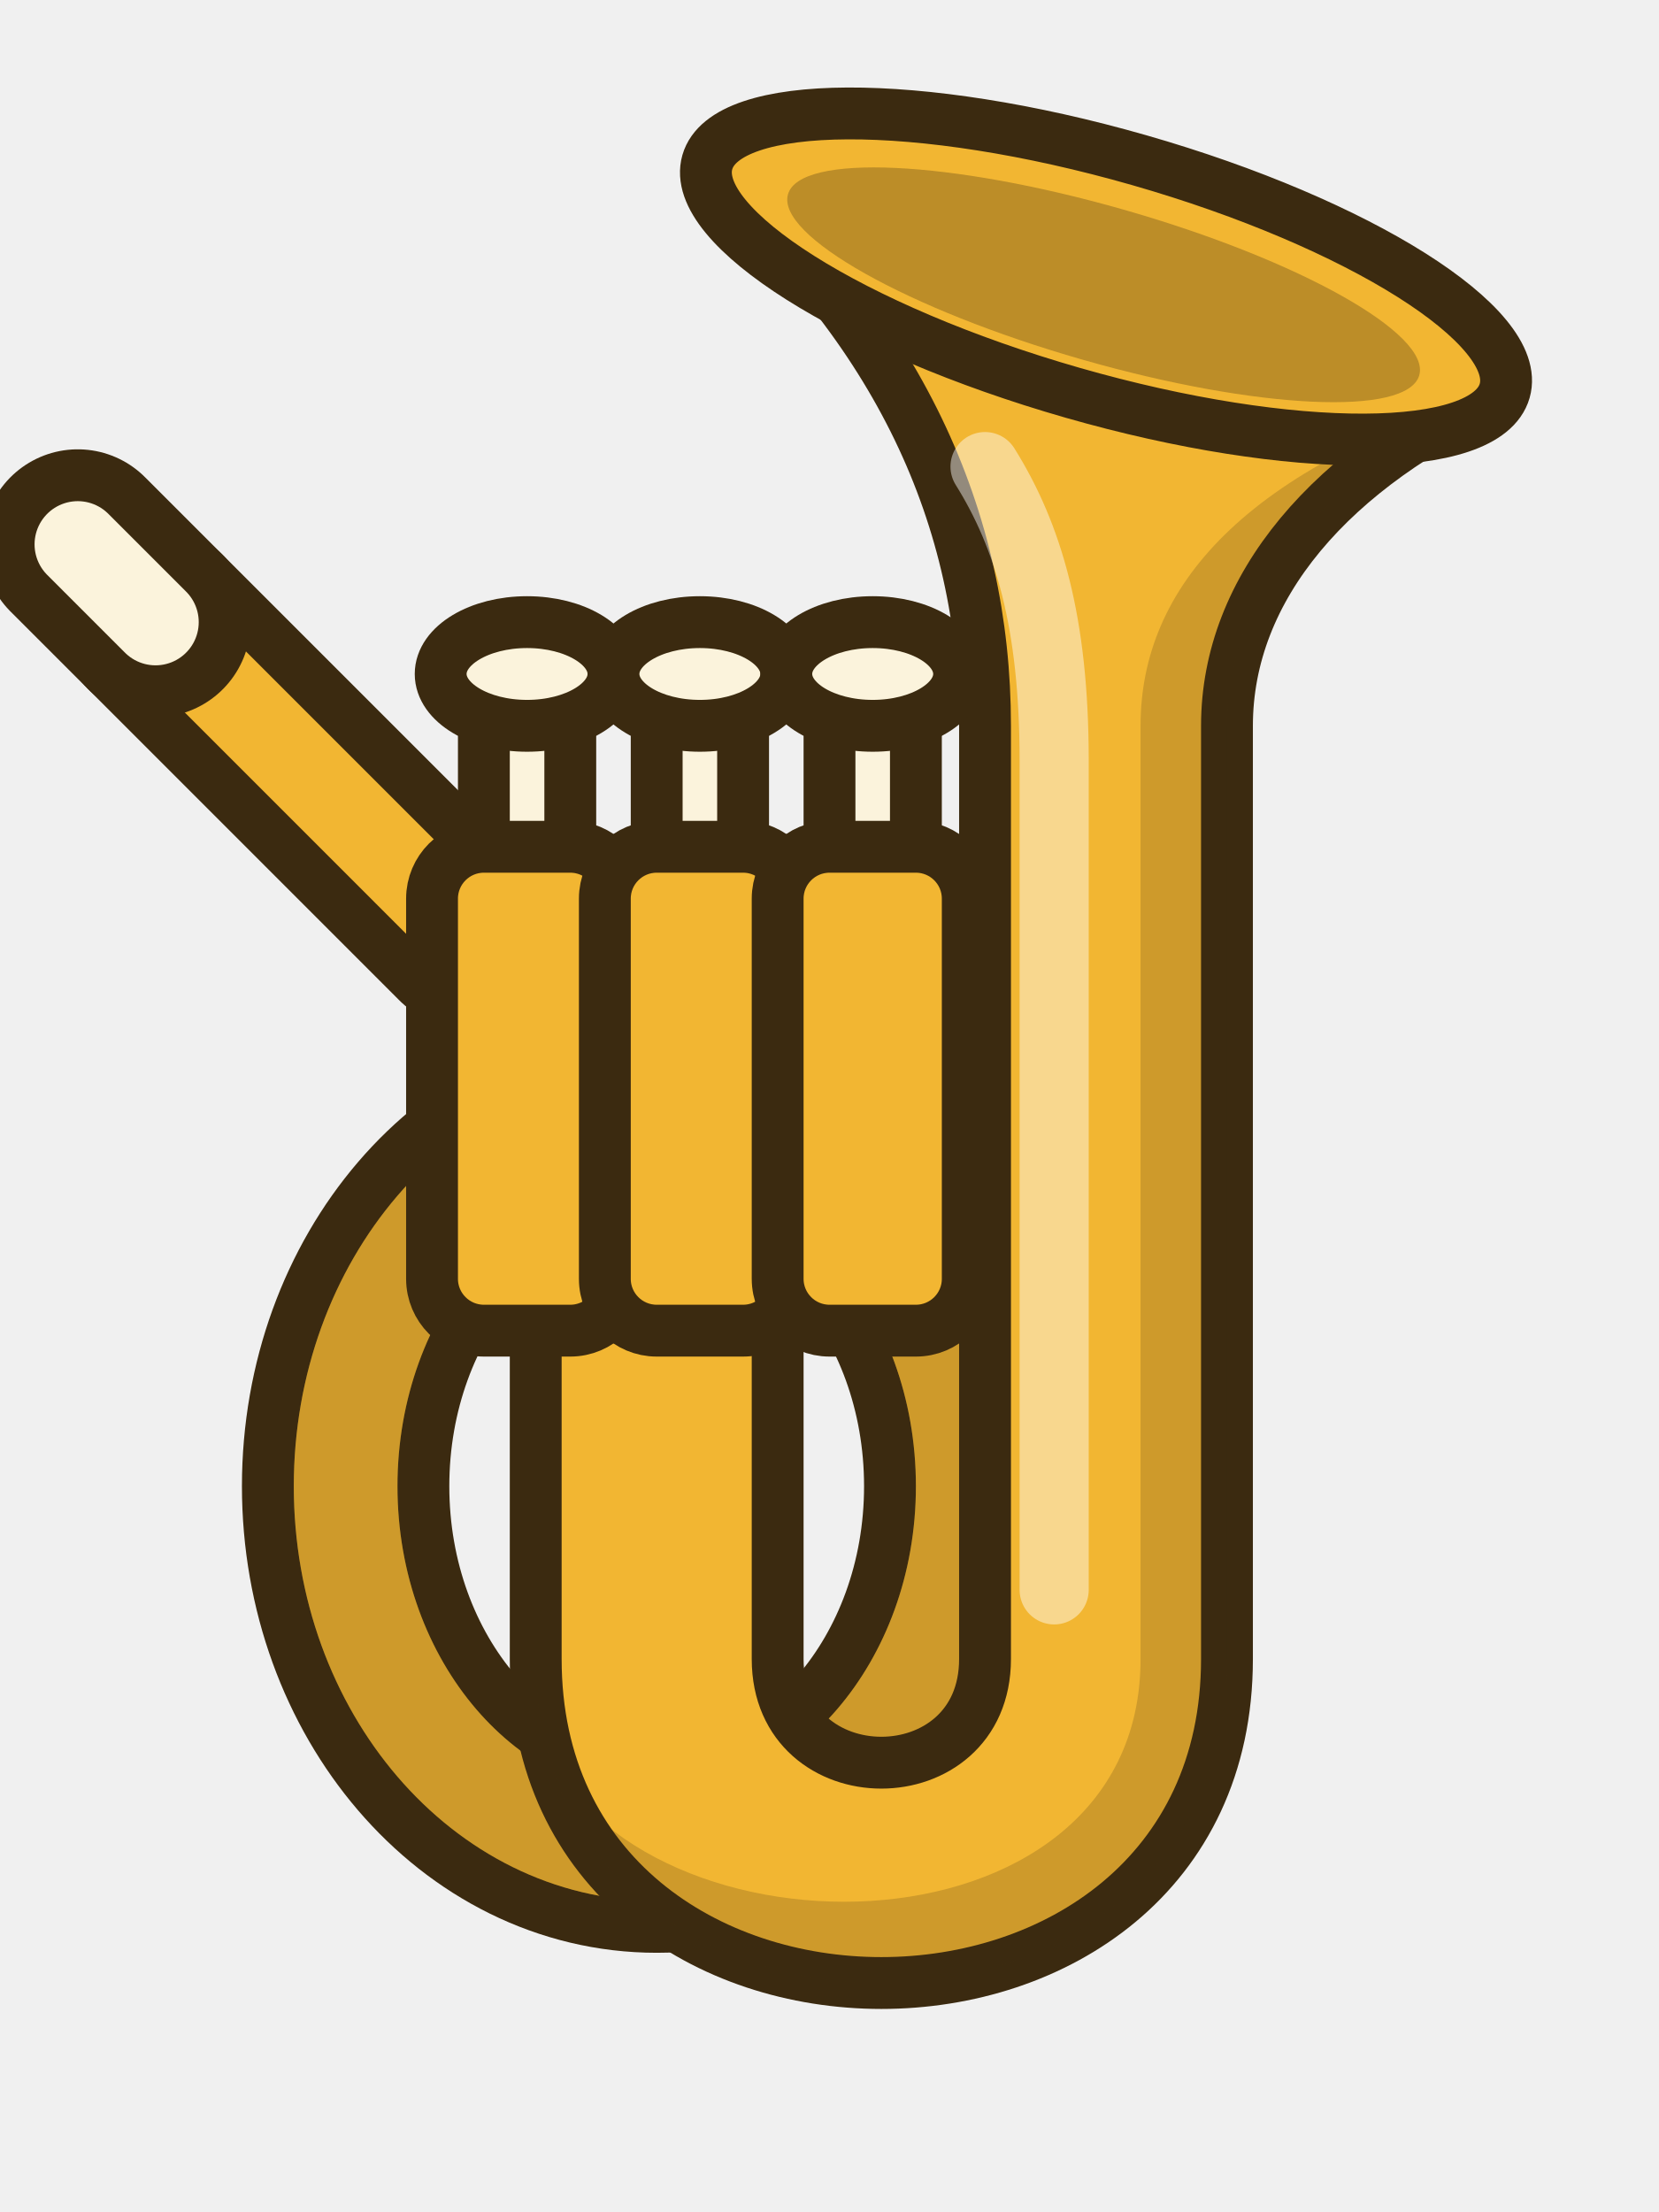
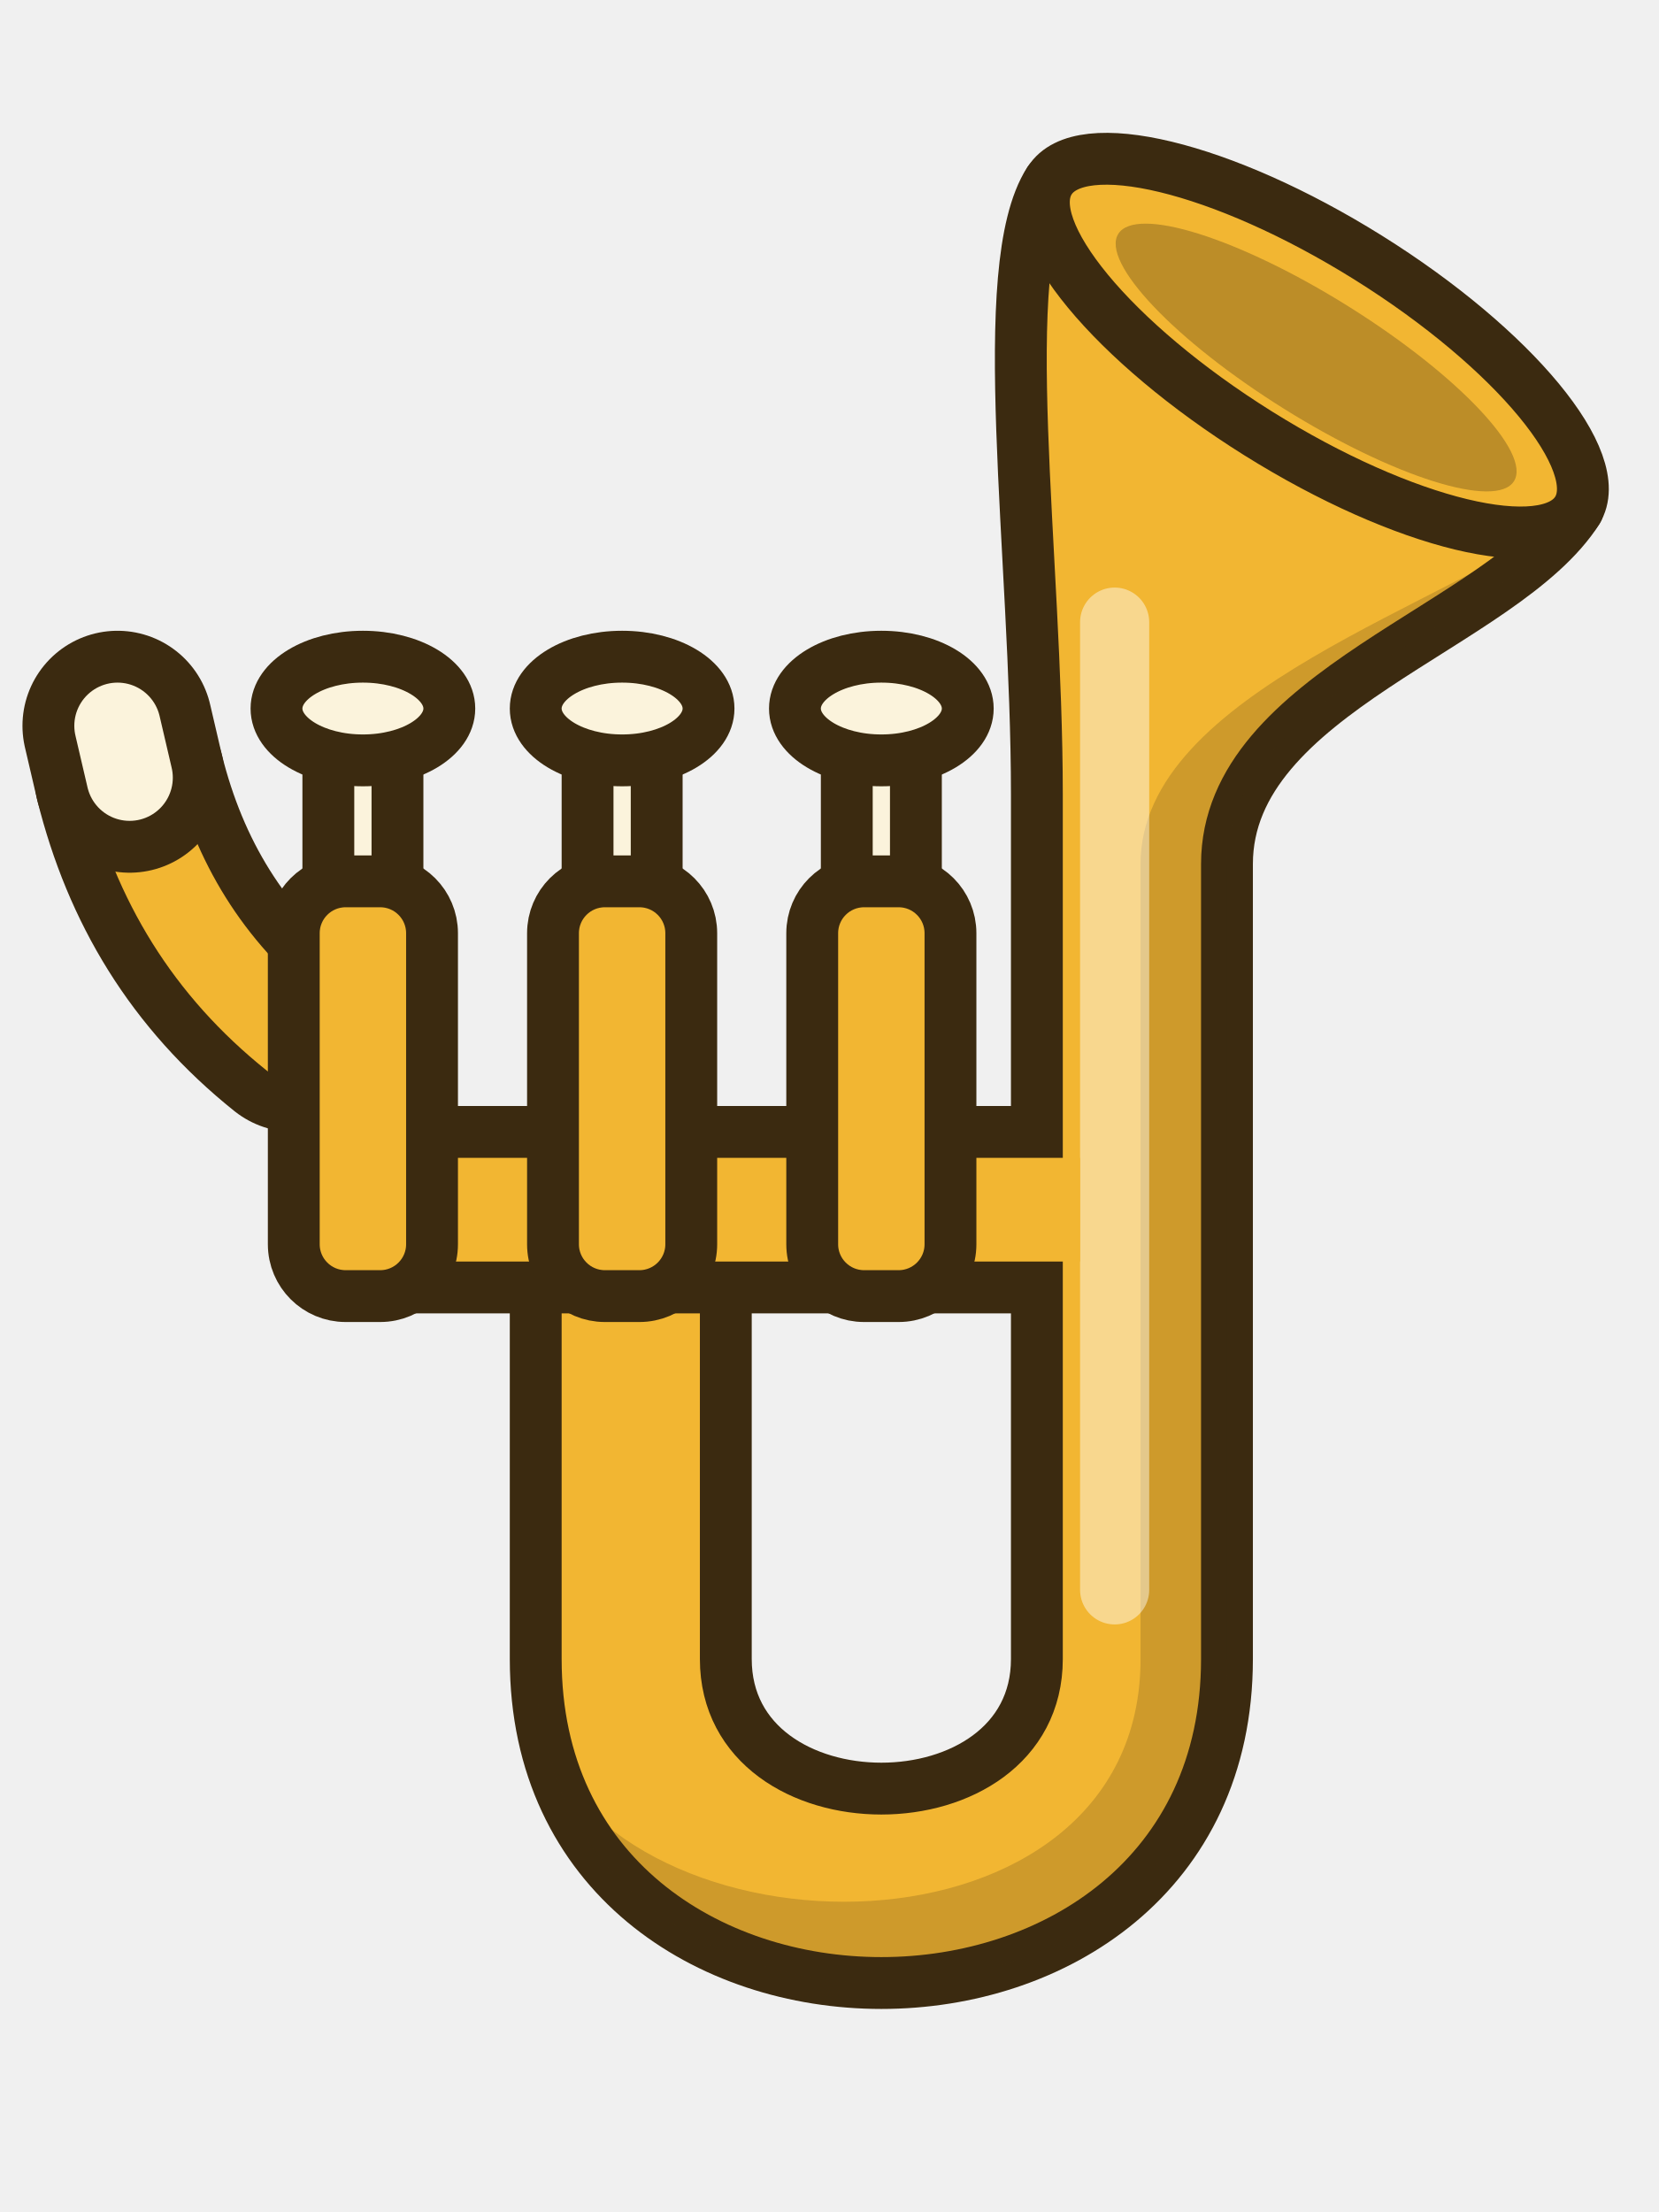
<svg xmlns="http://www.w3.org/2000/svg" viewBox="0 0 96 128">
-   <ellipse cx="38" cy="86" rx="18" ry="21" fill="none" stroke="#3b2a10" stroke-width="12" />
-   <ellipse cx="38" cy="86" rx="18" ry="21" fill="none" stroke="#f2b632" stroke-width="6" />
-   <ellipse cx="38" cy="86" rx="18" ry="21" fill="none" stroke="#3b2a10" stroke-width="6" opacity="0.2" />
-   <path d="M41 9.5 C 52 19, 57 30, 57 42 L 57 96 C 57 104, 45 104, 45 96 L 45 70 L 31 70 L 31 96 C 31 121, 71 121, 71 96 L 71 42 C 71 34, 77 27, 87 22.5 Z" fill="#f2b632" stroke="#3b2a10" stroke-width="3" stroke-linejoin="round" />
-   <path d="M87 22.5 C 77 27, 71 34, 71 42 L 71 96 C 71 121, 31 121, 31 96 L 31 100 C 36 114, 66 114, 66 96 L 66 42 C 66 34, 72 27, 87 22.5 Z" fill="#3b2a10" opacity="0.2" />
-   <path d="M57 27 C 59.5 31, 61 36, 61 44 L 61 92" fill="none" stroke="#ffffff" stroke-width="4" stroke-linecap="round" opacity="0.45" />
-   <ellipse cx="64" cy="16" rx="24" ry="7" transform="rotate(16 64 16)" fill="#f2b632" stroke="#3b2a10" stroke-width="3" />
-   <ellipse cx="64" cy="16.5" rx="19" ry="4.5" transform="rotate(16 64 16)" fill="#3b2a10" opacity="0.3" />
-   <path d="M27 54 L9 36" fill="none" stroke="#3b2a10" stroke-width="11" stroke-linecap="round" />
-   <path d="M27 54 L9 36" fill="none" stroke="#f2b632" stroke-width="5" stroke-linecap="round" />
-   <path d="M9 36 L4.5 31.5" fill="none" stroke="#3b2a10" stroke-width="11" stroke-linecap="round" />
-   <path d="M9 36 L4.5 31.5" fill="none" stroke="#fbf3dc" stroke-width="5" stroke-linecap="round" />
+   <path d="M60.7 10.5 C 57.5 15.5, 60 32, 60 46 L 60 96 C 60 106, 42 106, 42 96 L 42 74 L 31 74 L 31 96 C 31 121, 71 121, 71 96 L 71 50 C 71 40, 87 36.3, 91.3 29.5 Z" fill="#f2b632" stroke="#3b2a10" stroke-width="3" stroke-linejoin="round" />
+   <path d="M91.3 29.5 C 87 36.3, 71 40, 71 50 L 71 96 C 71 121, 31 121, 31 96 L 31 100 C 36 114, 66 114, 66 96 L 66 50 C 66 40, 84 35, 91.3 29.5 Z" fill="#3b2a10" opacity="0.2" />
+   <path d="M64.5 36 L 64.5 92" fill="none" stroke="#ffffff" stroke-width="4" stroke-linecap="round" opacity="0.45" />
+   <ellipse cx="76" cy="20" rx="18" ry="6" transform="rotate(32 76 20)" fill="#f2b632" stroke="#3b2a10" stroke-width="3" />
+   <ellipse cx="76.5" cy="20.5" rx="13.5" ry="3.5" transform="rotate(32 76 20)" fill="#3b2a10" opacity="0.3" />
+   <path d="M17 60 C 12 56, 9 51, 7.5 45" fill="none" stroke="#3b2a10" stroke-width="11" stroke-linecap="round" />
+   <path d="M17 60 C 12 56, 9 51, 7.5 45" fill="none" stroke="#f2b632" stroke-width="5" stroke-linecap="round" />
+   <path d="M7.5 45 L6.8 42" fill="none" stroke="#3b2a10" stroke-width="11" stroke-linecap="round" />
+   <path d="M7.5 45 L6.8 42" fill="none" stroke="#fbf3dc" stroke-width="5" stroke-linecap="round" />
+   <path d="M21 70 L60 70" fill="none" stroke="#3b2a10" stroke-width="12" />
+   <path d="M21 70 L62.5 70" fill="none" stroke="#f2b632" stroke-width="6" />
  <g stroke="#3b2a10" stroke-width="3" stroke-linejoin="round">
-     <rect x="28" y="40" width="5" height="10" fill="#fbf3dc" />
-     <rect x="38" y="40" width="5" height="10" fill="#fbf3dc" />
-     <rect x="48" y="40" width="5" height="10" fill="#fbf3dc" />
-     <ellipse cx="30.5" cy="39" rx="5" ry="3" fill="#fbf3dc" />
-     <ellipse cx="40.5" cy="39" rx="5" ry="3" fill="#fbf3dc" />
-     <ellipse cx="50.5" cy="39" rx="5" ry="3" fill="#fbf3dc" />
-     <rect x="25" y="49" width="11" height="28" rx="3" fill="#f2b632" />
-     <rect x="35" y="49" width="11" height="28" rx="3" fill="#f2b632" />
-     <rect x="45" y="49" width="11" height="28" rx="3" fill="#f2b632" />
+     <rect x="19" y="42" width="4" height="10" fill="#fbf3dc" />
+     <rect x="34" y="42" width="4" height="10" fill="#fbf3dc" />
+     <rect x="49" y="42" width="4" height="10" fill="#fbf3dc" />
+     <ellipse cx="21" cy="41" rx="5" ry="3" fill="#fbf3dc" />
+     <ellipse cx="36" cy="41" rx="5" ry="3" fill="#fbf3dc" />
+     <ellipse cx="51" cy="41" rx="5" ry="3" fill="#fbf3dc" />
+     <rect x="17" y="51" width="8" height="24" rx="3" fill="#f2b632" />
+     <rect x="32" y="51" width="8" height="24" rx="3" fill="#f2b632" />
+     <rect x="47" y="51" width="8" height="24" rx="3" fill="#f2b632" />
  </g>
</svg>
